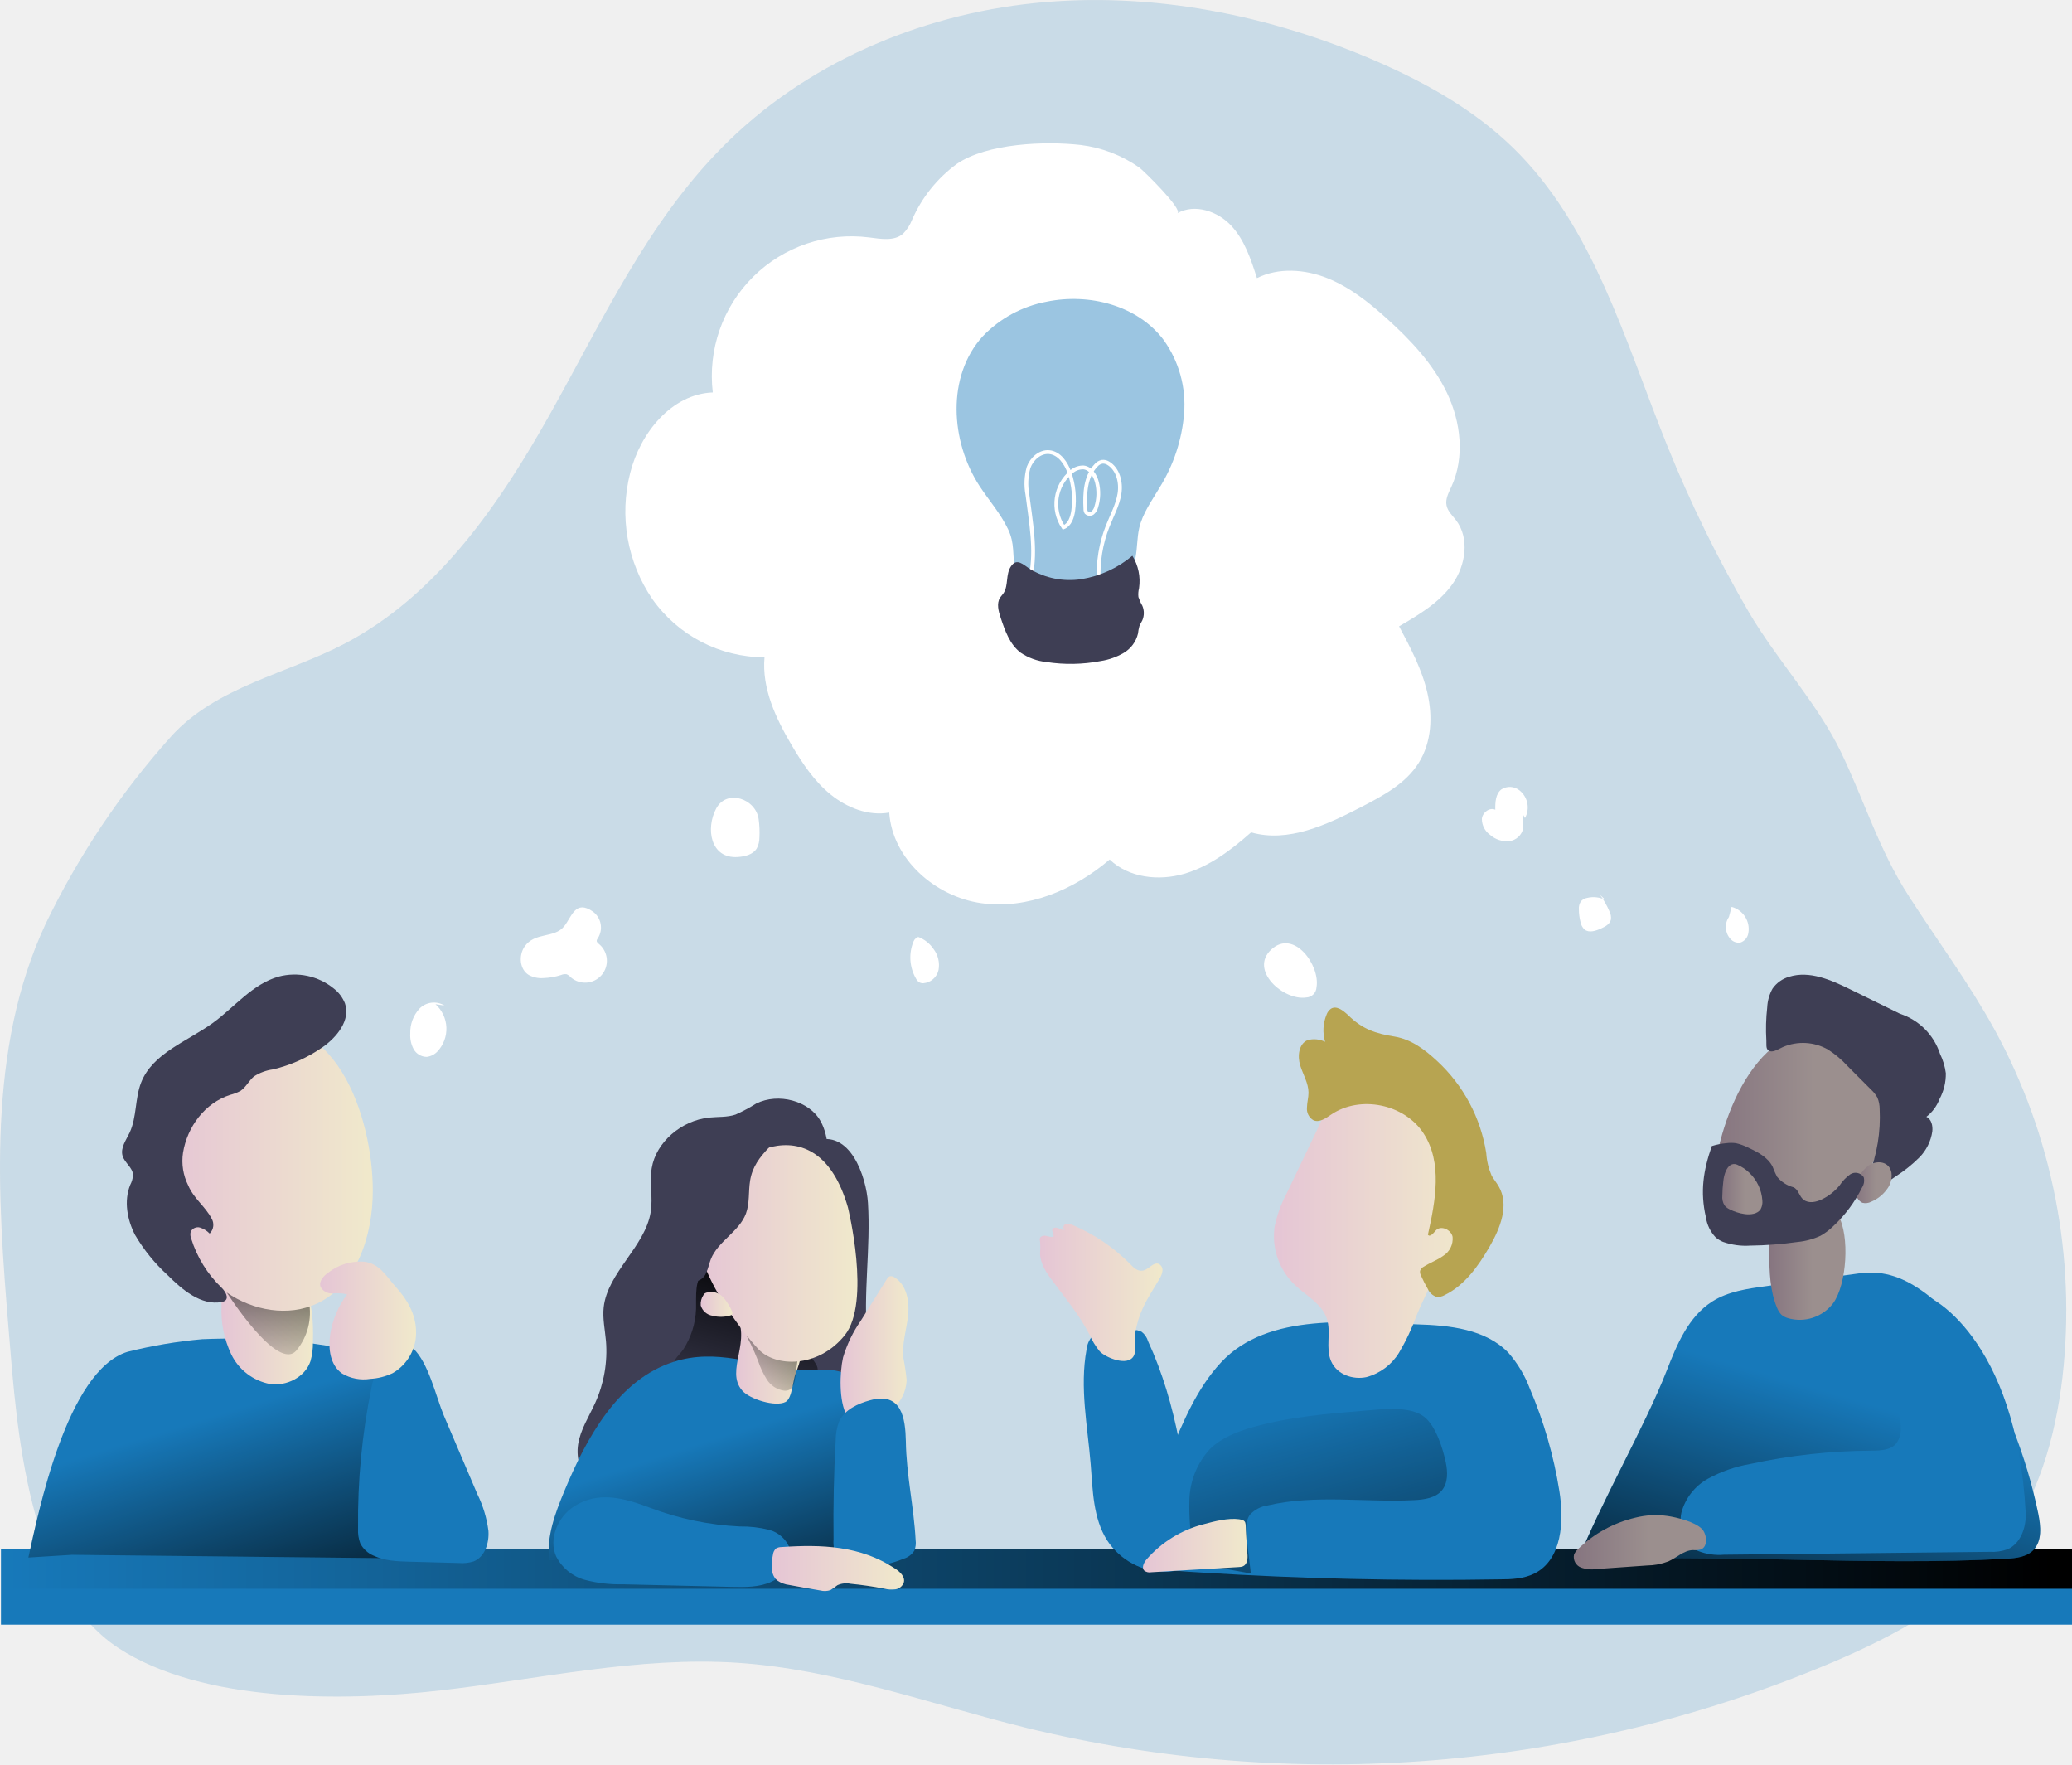
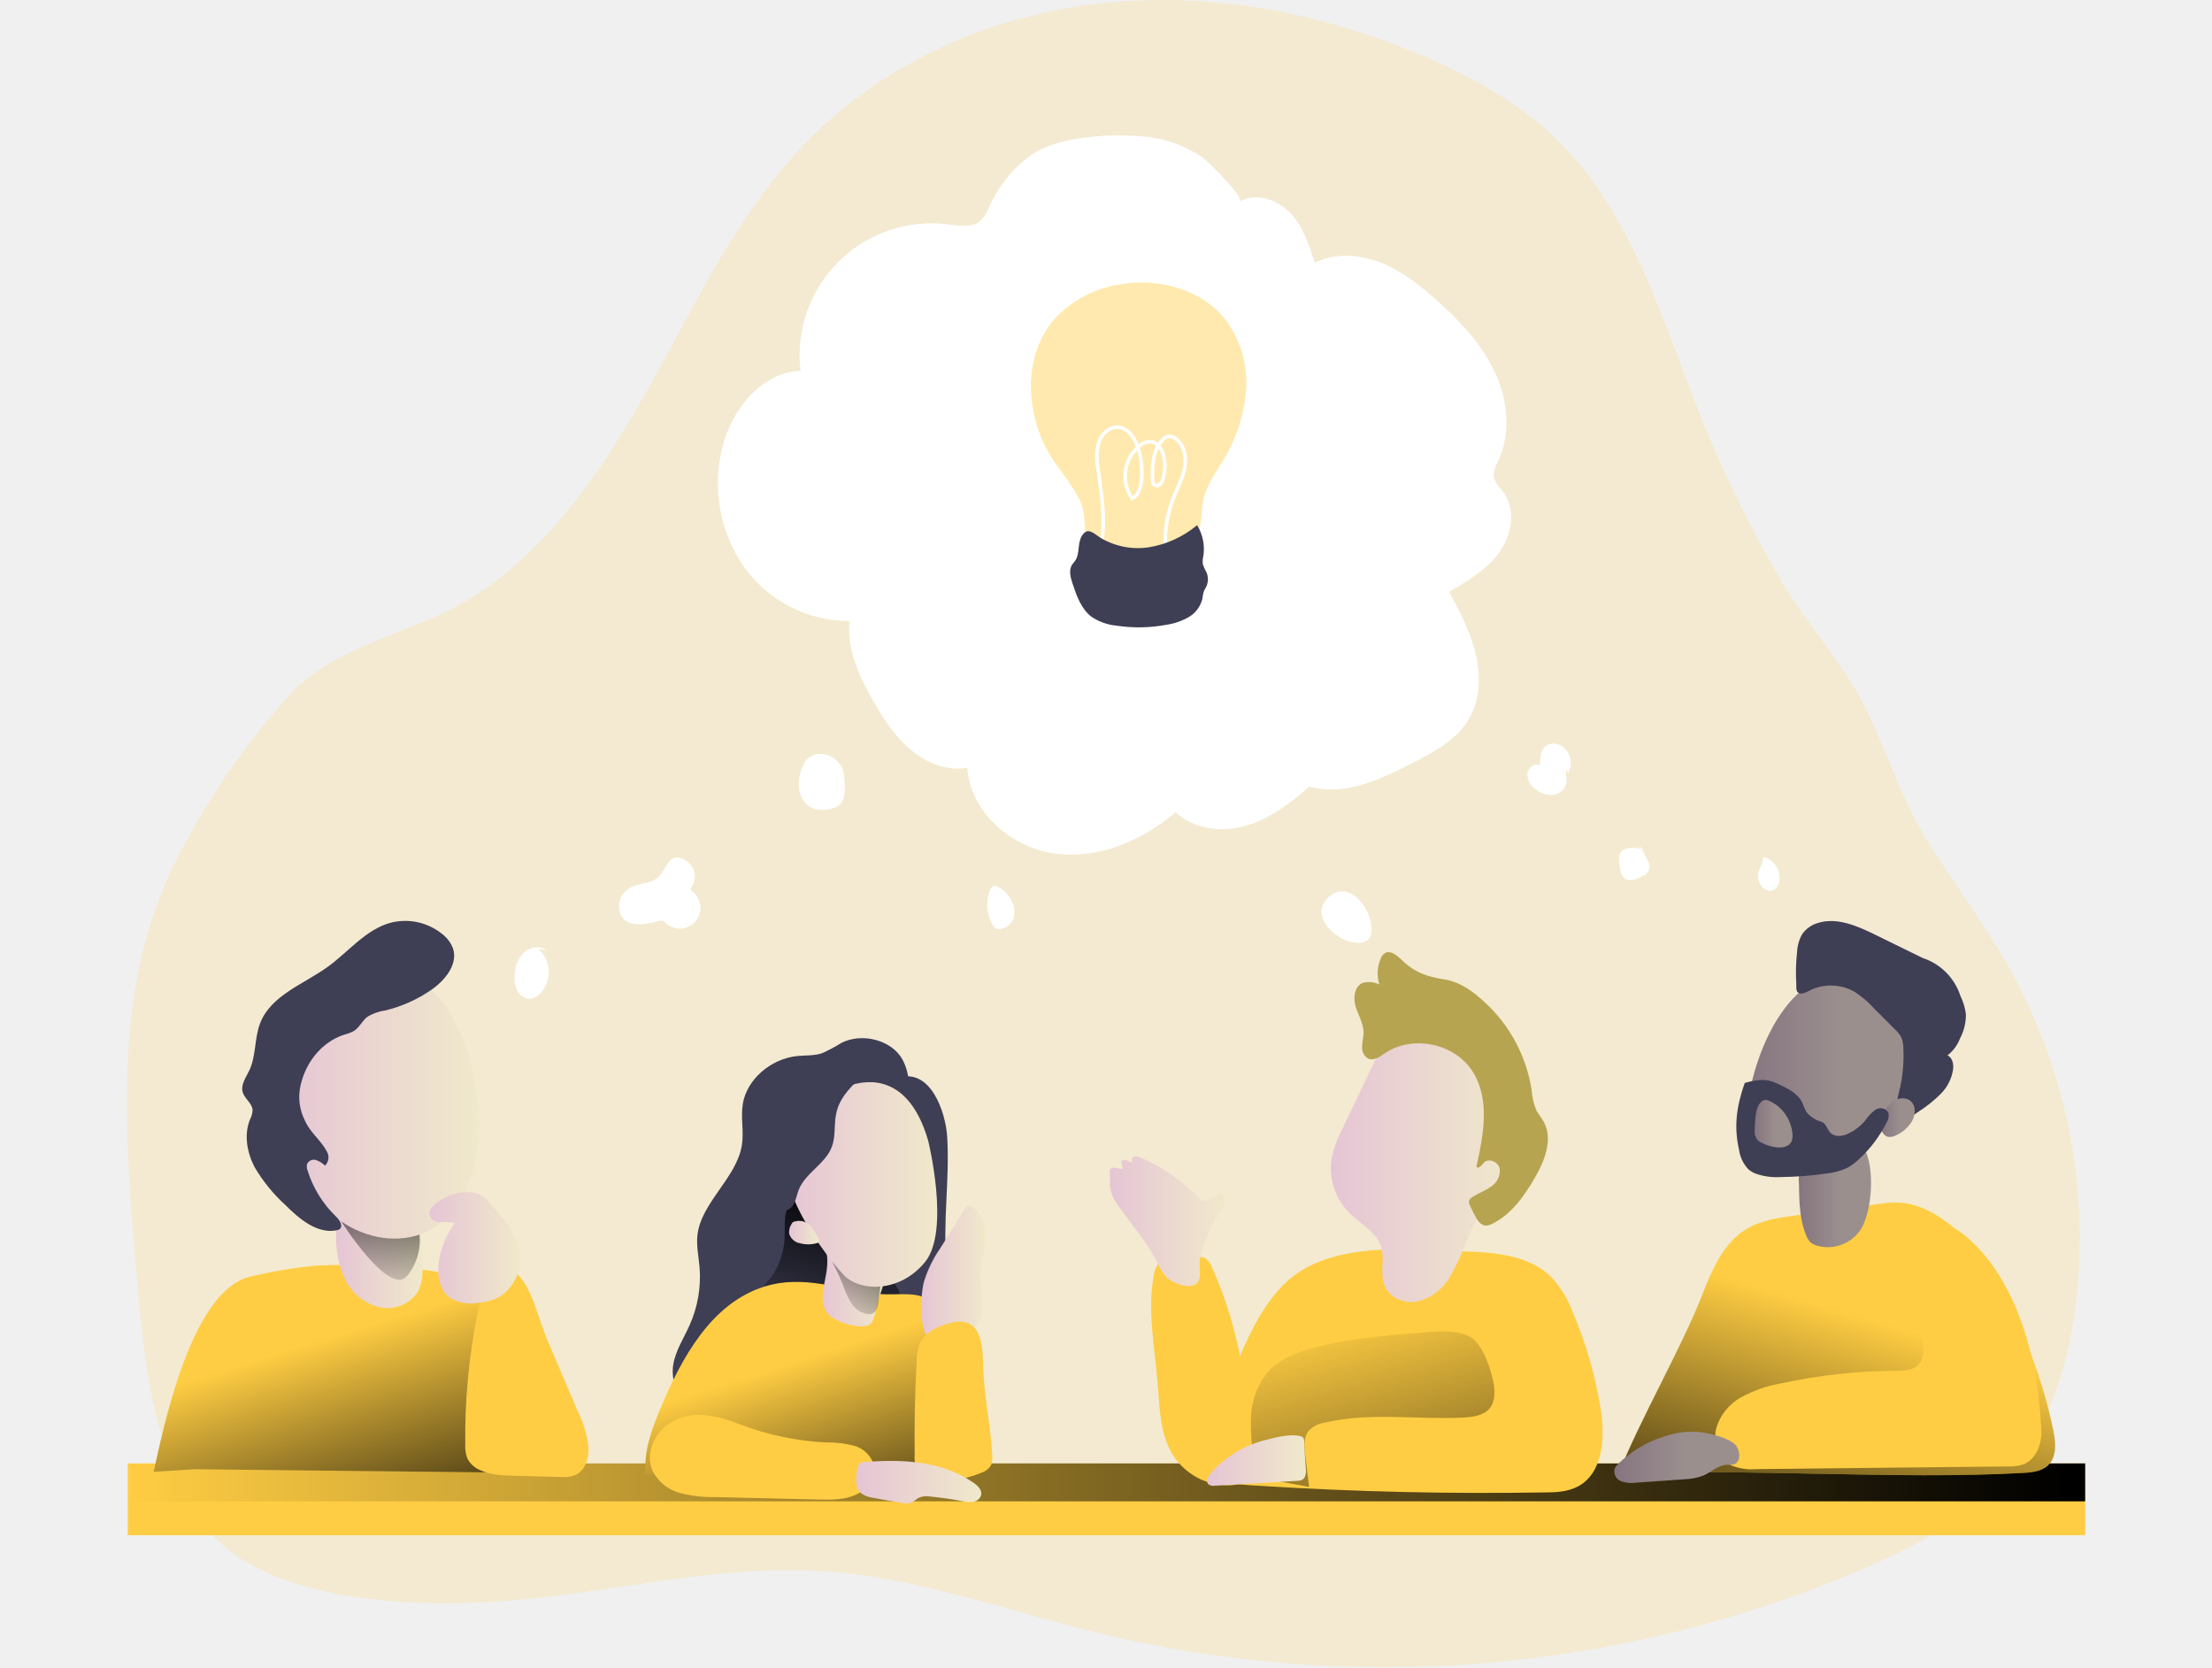
- <svg xmlns="http://www.w3.org/2000/svg" xmlns:xlink="http://www.w3.org/1999/xlink" id="Layer_1" data-name="Layer 1" viewBox="0 0 424.64 361.51">
+ <svg xmlns="http://www.w3.org/2000/svg" xmlns:xlink="http://www.w3.org/1999/xlink" id="Layer_1" data-name="Layer 1" viewBox="0 0 424.64 361.51" width="406" height="306" class="illustration styles_illustrationTablet__1DWOa">
  <defs>
    <linearGradient id="linear-gradient" x1="168.47" y1="299.34" x2="178.2" y2="264.05" gradientUnits="userSpaceOnUse">
      <stop offset="0" stop-opacity="0" />
      <stop offset="0.99" />
    </linearGradient>
    <linearGradient id="linear-gradient-2" x1="0.2" y1="321.41" x2="424.64" y2="321.41" xlink:href="#linear-gradient" />
    <linearGradient id="linear-gradient-3" x1="161.69" y1="303" x2="182.67" y2="368.27" gradientUnits="userSpaceOnUse">
      <stop offset="0" stop-opacity="0" />
      <stop offset="0.8" />
    </linearGradient>
    <linearGradient id="linear-gradient-4" x1="63.21" y1="296.99" x2="85.06" y2="367.8" xlink:href="#linear-gradient-3" />
    <linearGradient id="linear-gradient-5" x1="64.3" y1="279.43" x2="83.08" y2="279.43" gradientUnits="userSpaceOnUse">
      <stop offset="0" stop-color="#e5c5d5" />
      <stop offset="0.42" stop-color="#ead4d1" />
      <stop offset="1" stop-color="#f0e9cb" />
    </linearGradient>
    <linearGradient id="linear-gradient-6" x1="72.47" y1="290.64" x2="75.85" y2="252.29" xlink:href="#linear-gradient" />
    <linearGradient id="linear-gradient-7" x1="398.67" y1="293.69" x2="378.27" y2="363.33" xlink:href="#linear-gradient" />
    <linearGradient id="linear-gradient-8" x1="381.5" y1="265.7" x2="397.13" y2="265.7" gradientUnits="userSpaceOnUse">
      <stop offset="0" stop-color="#867580" />
      <stop offset="0.57" stop-color="#9b8f8e" />
    </linearGradient>
    <linearGradient id="linear-gradient-9" x1="232" y1="271.92" x2="257.17" y2="271.92" xlink:href="#linear-gradient-5" />
    <linearGradient id="linear-gradient-10" x1="283.1" y1="292.13" x2="305.54" y2="377.5" xlink:href="#linear-gradient" />
    <linearGradient id="linear-gradient-11" x1="341.42" y1="323.09" x2="368.53" y2="323.09" xlink:href="#linear-gradient-8" />
    <linearGradient id="linear-gradient-12" x1="51.8" y1="246.47" x2="95.32" y2="246.47" xlink:href="#linear-gradient-5" />
    <linearGradient id="linear-gradient-13" x1="84.53" y1="277.64" x2="104.19" y2="277.64" xlink:href="#linear-gradient-5" />
    <linearGradient id="linear-gradient-14" x1="279.98" y1="258.87" x2="320.02" y2="258.87" xlink:href="#linear-gradient-5" />
    <linearGradient id="linear-gradient-15" x1="370.03" y1="239.3" x2="406.26" y2="239.3" xlink:href="#linear-gradient-8" />
    <linearGradient id="linear-gradient-16" x1="399.2" y1="249.45" x2="406.61" y2="249.45" xlink:href="#linear-gradient-8" />
    <linearGradient id="linear-gradient-17" x1="371.87" y1="250.74" x2="380.1" y2="250.74" xlink:href="#linear-gradient-8" />
    <linearGradient id="linear-gradient-18" x1="191.17" y1="283.65" x2="205.11" y2="283.65" xlink:href="#linear-gradient-5" />
    <linearGradient id="linear-gradient-19" x1="177.07" y1="328.49" x2="204.21" y2="328.49" xlink:href="#linear-gradient-5" />
    <linearGradient id="linear-gradient-20" x1="169.36" y1="285.02" x2="183.61" y2="285.02" xlink:href="#linear-gradient-5" />
    <linearGradient id="linear-gradient-21" x1="171.8" y1="293.1" x2="187.86" y2="268.29" xlink:href="#linear-gradient" />
    <linearGradient id="linear-gradient-22" x1="161.63" y1="263.92" x2="194.65" y2="263.92" xlink:href="#linear-gradient-5" />
    <linearGradient id="linear-gradient-23" x1="162.51" y1="274.4" x2="169.03" y2="274.4" xlink:href="#linear-gradient-5" />
    <linearGradient id="linear-gradient-24" x1="253.15" y1="323.79" x2="274.58" y2="323.79" xlink:href="#linear-gradient-5" />
  </defs>
-   <path d="M20.73,280c-2.34-28.21-4.44-57.91,7.53-83.57A164.3,164.3,0,0,1,54,158c9.24-10.22,23.76-12.83,35.55-19,19.1-10,31.89-28.77,42.4-47.59s19.8-38.81,35-54.13C183.81,20.22,207.15,10.19,231,7.75s48.19,2.4,70.18,12c10.08,4.41,19.85,9.9,27.75,17.57,16.58,16.11,23,39.61,31.65,61.05a263.44,263.44,0,0,0,16.72,34.12c5.67,9.72,14.1,18.73,18.92,28.75s7.75,19.95,13.92,29.53c5.82,9.05,12.26,17.72,17.47,27.16a120.07,120.07,0,0,1,14,71.31c-1.47,12.57-5.13,25.23-12.92,35.2-8.51,10.89-21.16,17.66-33.86,23.11a263.48,263.48,0,0,1-165.55,13.59c-19.67-4.85-39-12-59.18-13.34-20.38-1.34-40.61,3.34-60.9,5.66-19.66,2.25-48.74,2.64-66.06-8.72C24.51,332.51,22.36,299.7,20.73,280Z" transform="translate(-18.92 -7.12)" fill="#1779ba" opacity="0.18" style="isolation:isolate" />
+   <path d="M20.73,280c-2.34-28.21-4.44-57.91,7.53-83.57A164.3,164.3,0,0,1,54,158c9.24-10.22,23.76-12.83,35.55-19,19.1-10,31.89-28.77,42.4-47.59s19.8-38.81,35-54.13C183.81,20.22,207.15,10.19,231,7.75s48.19,2.4,70.18,12c10.08,4.41,19.85,9.9,27.75,17.57,16.58,16.11,23,39.61,31.65,61.05a263.44,263.44,0,0,0,16.72,34.12c5.67,9.72,14.1,18.73,18.92,28.75s7.75,19.95,13.92,29.53c5.82,9.05,12.26,17.72,17.47,27.16a120.07,120.07,0,0,1,14,71.31c-1.47,12.57-5.13,25.23-12.92,35.2-8.51,10.89-21.16,17.66-33.86,23.11a263.48,263.48,0,0,1-165.55,13.59c-19.67-4.85-39-12-59.18-13.34-20.38-1.34-40.61,3.34-60.9,5.66-19.66,2.25-48.74,2.64-66.06-8.72C24.51,332.51,22.36,299.7,20.73,280Z" transform="translate(-18.92 -7.12)" fill="#ffcd43" opacity="0.18" style="isolation: isolate;" />
  <path d="M196.8,253.57c.58,9.25-1,18.56-.14,27.79.3,3,.85,6.14-.15,9a10.32,10.32,0,0,1-5.1,5.62c-5.47,2.8-12.58,1-16.85-3.45s-6-10.86-5.65-17,2.49-12,5.05-17.6c2.3-5,6.18-14.87,11.87-17C193.18,238.25,196.48,248.33,196.8,253.57Z" transform="translate(-18.92 -7.12)" fill="#3e3e54" />
  <path d="M187.09,236.82c-2.29-4.14-8.62-5.87-13.19-3.6a34.34,34.34,0,0,1-4.23,2.26c-1.72.58-3.59.43-5.39.61-5.79.6-10.92,5.11-11.79,10.35-.49,3,.27,6-.21,9-1.13,7.08-8.86,12.42-9.64,19.53-.25,2.31.27,4.61.47,6.91a25.64,25.64,0,0,1-2.18,12.61c-1.27,2.83-3.06,5.53-3.53,8.54-.93,6,4.1,11.76,10.4,13.6s13.38.39,19.35-2.44c6.58-3.12,12.44-8.23,14.42-14.7,3.1-10.09-3.71-20.82-.65-30.92a56.61,56.61,0,0,1,3-6.85C186.92,255.16,190.79,243.53,187.09,236.82Z" transform="translate(-18.92 -7.12)" fill="#3e3e54" />
  <path d="M161.57,275.31c.07-2.73-.36-6,1.72-7.73a1.17,1.17,0,0,1,.64-.31,1.35,1.35,0,0,1,.66.21,21.72,21.72,0,0,1,6,4.85c2.08,2.41,3.7,5.33,6.38,7,1.08.69,2.29,1.15,3.41,1.75a15,15,0,0,1,5.64,5.33,2.48,2.48,0,0,1,.47,1.89c-.25.85-1.23,1.22-2.1,1.39a33.12,33.12,0,0,1-7.58.4q-5.18-.14-10.35-.42a29.77,29.77,0,0,1-6.59-.87c-.92-.26-2.61-.9-2.84-2s1.28-2.22,1.89-3.15A16.27,16.27,0,0,0,161.57,275.31Z" transform="translate(-18.92 -7.12)" fill="url(#linear-gradient)" />
-   <rect x="0.2" y="317.3" width="424.44" height="15.57" fill="#1779ba" />
+   <rect x="0.2" y="317.3" width="424.44" height="15.57" fill="#ffcd43" />
  <rect x="0.2" y="317.3" width="424.44" height="8.22" fill="url(#linear-gradient-2)" />
-   <path d="M198,300.52l3.23,26.77a584.39,584.39,0,0,1-69.78-.6c-.52-4.81,1.25-9.55,3.1-14,4.6-11.08,11.06-22.94,22.49-26.57,8.74-2.78,16.41.69,25,1.55,4.26.43,8.93-1,12.3,2.39C196.92,292.66,197.57,297,198,300.52Z" transform="translate(-18.92 -7.12)" fill="#1779ba" />
+   <path d="M198,300.52l3.23,26.77a584.39,584.39,0,0,1-69.78-.6c-.52-4.81,1.25-9.55,3.1-14,4.6-11.08,11.06-22.94,22.49-26.57,8.74-2.78,16.41.69,25,1.55,4.26.43,8.93-1,12.3,2.39C196.92,292.66,197.57,297,198,300.52Z" transform="translate(-18.92 -7.12)" fill="#ffcd43" />
  <path d="M198,300.52l3.23,26.77a584.39,584.39,0,0,1-69.78-.6c-.52-4.81,1.25-9.55,3.1-14,4.6-11.08,11.06-22.94,22.49-26.57,8.74-2.78,16.41.69,25,1.55,4.26.43,8.93-1,12.3,2.39C196.92,292.66,197.57,297,198,300.52Z" transform="translate(-18.92 -7.12)" fill="url(#linear-gradient-3)" />
-   <path d="M95.39,284.7c2.72.65,5.51,1.44,7.7,3.18a18.55,18.55,0,0,1,4.16,5.18,74.4,74.4,0,0,1,10,29.27,4.46,4.46,0,0,1-.2,2.51c-.75,1.52-2.81,1.71-4.51,1.69l-78.9-.85-8.91.56c2-8.88,7.82-38.34,20.35-42.16a98.86,98.86,0,0,1,15.29-2.58,146.56,146.56,0,0,1,16.1.22A120.87,120.87,0,0,1,95.39,284.7Z" transform="translate(-18.92 -7.12)" fill="#1779ba" />
+   <path d="M95.39,284.7c2.72.65,5.51,1.44,7.7,3.18a18.55,18.55,0,0,1,4.16,5.18,74.4,74.4,0,0,1,10,29.27,4.46,4.46,0,0,1-.2,2.51c-.75,1.52-2.81,1.71-4.51,1.69l-78.9-.85-8.91.56c2-8.88,7.82-38.34,20.35-42.16a98.86,98.86,0,0,1,15.29-2.58,146.56,146.56,0,0,1,16.1.22A120.87,120.87,0,0,1,95.39,284.7Z" transform="translate(-18.92 -7.12)" fill="#ffcd43" />
  <path d="M95.39,284.7c2.72.65,5.51,1.44,7.7,3.18a18.55,18.55,0,0,1,4.16,5.18,74.4,74.4,0,0,1,10,29.27,4.46,4.46,0,0,1-.2,2.51c-.75,1.52-2.81,1.71-4.51,1.69l-78.9-.85-8.91.56c2-8.88,7.82-38.34,20.35-42.16a98.86,98.86,0,0,1,15.29-2.58,146.56,146.56,0,0,1,16.1.22A120.87,120.87,0,0,1,95.39,284.7Z" transform="translate(-18.92 -7.12)" fill="url(#linear-gradient-4)" />
  <path d="M83.05,282.14a13.27,13.27,0,0,1-.5,3.87c-1.1,3.27-4.9,5.17-8.31,4.67a11.12,11.12,0,0,1-7.92-6.06,20.93,20.93,0,0,1-2-10,7.42,7.42,0,0,1,1.13-4.45,6.05,6.05,0,0,1,4.49-2,11.74,11.74,0,0,1,8.35,2.8c1.13,1,3.33,1.82,4,2.9C83.11,275.36,83.12,280.32,83.05,282.14Z" transform="translate(-18.92 -7.12)" fill="url(#linear-gradient-5)" />
  <path d="M65.39,271.93s10.5,16.53,14.32,11.83a12.15,12.15,0,0,0,2.52-9.94Z" transform="translate(-18.92 -7.12)" fill="url(#linear-gradient-6)" />
-   <path d="M103.6,283.39l-6.23,4.26a5.84,5.84,0,0,0-1.3,1.07,5.93,5.93,0,0,0-1,2.61,135.9,135.9,0,0,0-2.77,29,7.43,7.43,0,0,0,.45,3,5.38,5.38,0,0,0,2.66,2.49c2.29,1.11,4.92,1.2,7.46,1.27l10.09.27a7.78,7.78,0,0,0,3-.32c2.33-.9,3.24-3.79,3.06-6.28a23.9,23.9,0,0,0-2.28-7.54l-6.86-16.08C108.22,293.15,106.78,286.4,103.6,283.39Z" transform="translate(-18.92 -7.12)" fill="#1779ba" />
-   <path d="M170.54,319.87a23,23,0,0,1,6,.69,6.24,6.24,0,0,1,4.28,3.9c.75,2.68-1.21,5.51-3.72,6.7s-5.4,1.15-8.18,1.09l-22.4-.53a27.83,27.83,0,0,1-7.73-.91,9.36,9.36,0,0,1-5.88-4.78c-1.62-3.62.33-8.14,3.67-10.29,5.07-3.25,10.47-1.62,15.57.3A59.88,59.88,0,0,0,170.54,319.87Z" transform="translate(-18.92 -7.12)" fill="#1779ba" />
-   <path d="M342.35,326.78c4.45-11.44,13.72-27.45,18.17-38.89,2.08-5.34,4.44-11,9.29-14.1,3.27-2.08,7.24-2.64,11.09-3.16L400.05,268c5.14-.69,9.27,1,13.45,4.07s7.3,7.38,10,11.82a104.5,104.5,0,0,1,13.14,33.31c.53,2.6.84,5.69-1.05,7.56-1.37,1.37-3.49,1.62-5.43,1.72C402.45,328.05,370.15,325.33,342.35,326.78Z" transform="translate(-18.92 -7.12)" fill="#1779ba" />
+   <path d="M103.6,283.39l-6.23,4.26a5.84,5.84,0,0,0-1.3,1.07,5.93,5.93,0,0,0-1,2.61,135.9,135.9,0,0,0-2.77,29,7.43,7.43,0,0,0,.45,3,5.38,5.38,0,0,0,2.66,2.49c2.29,1.11,4.92,1.2,7.46,1.27l10.09.27a7.78,7.78,0,0,0,3-.32c2.33-.9,3.24-3.79,3.06-6.28a23.9,23.9,0,0,0-2.28-7.54l-6.86-16.08C108.22,293.15,106.78,286.4,103.6,283.39Z" transform="translate(-18.92 -7.12)" fill="#ffcd43" />
+   <path d="M170.54,319.87a23,23,0,0,1,6,.69,6.24,6.24,0,0,1,4.28,3.9c.75,2.68-1.21,5.51-3.72,6.7s-5.4,1.15-8.18,1.09l-22.4-.53a27.83,27.83,0,0,1-7.73-.91,9.36,9.36,0,0,1-5.88-4.78c-1.62-3.62.33-8.14,3.67-10.29,5.07-3.25,10.47-1.62,15.57.3A59.88,59.88,0,0,0,170.54,319.87Z" transform="translate(-18.92 -7.12)" fill="#ffcd43" />
+   <path d="M342.35,326.78c4.45-11.44,13.72-27.45,18.17-38.89,2.08-5.34,4.44-11,9.29-14.1,3.27-2.08,7.24-2.64,11.09-3.16L400.05,268c5.14-.69,9.27,1,13.45,4.07s7.3,7.38,10,11.82a104.5,104.5,0,0,1,13.14,33.31c.53,2.6.84,5.69-1.05,7.56-1.37,1.37-3.49,1.62-5.43,1.72C402.45,328.05,370.15,325.33,342.35,326.78Z" transform="translate(-18.92 -7.12)" fill="#ffcd43" />
  <path d="M342.35,326.78c4.45-11.44,13.72-27.45,18.17-38.89,2.08-5.34,4.44-11,9.29-14.1,3.27-2.08,7.24-2.64,11.09-3.16L400.05,268c5.14-.69,9.27,1,13.45,4.07s7.3,7.38,10,11.82a104.5,104.5,0,0,1,13.14,33.31c.53,2.6.84,5.69-1.05,7.56-1.37,1.37-3.49,1.62-5.43,1.72C402.45,328.05,370.15,325.33,342.35,326.78Z" transform="translate(-18.92 -7.12)" fill="url(#linear-gradient-7)" />
  <path d="M394.61,274.13a8.6,8.6,0,0,1-9.2,3.08,3.59,3.59,0,0,1-1.4-.72,4.06,4.06,0,0,1-.87-1.36c-1.51-3.5-1.58-7.42-1.64-11.23a10.47,10.47,0,0,1,.62-4.56c1.87-4.08,10.7-8.18,13.54-3.2C398.05,260.34,397.41,270.3,394.61,274.13Z" transform="translate(-18.92 -7.12)" fill="url(#linear-gradient-8)" />
  <path d="M110,213.13a4.15,4.15,0,0,0-5.12.65A7.21,7.21,0,0,0,103,218.9a6,6,0,0,0,.69,3.17,3.09,3.09,0,0,0,2.69,1.59,3.61,3.61,0,0,0,2.18-1.1,6.78,6.78,0,0,0-.39-9.69" transform="translate(-18.92 -7.12)" fill="#fff" />
  <path d="M126.4,201.1c-1.21,1.81-1,4.65.9,5.79a5.41,5.41,0,0,0,3,.62,13.39,13.39,0,0,0,3.6-.62,2.06,2.06,0,0,1,1.14-.16,2.4,2.4,0,0,1,.88.65,4.47,4.47,0,1,0,5.81-6.8c-.25-.2-.56-.44-.52-.76a.91.91,0,0,1,.22-.45,4.06,4.06,0,0,0-1-5.48c-3.6-2.5-4.32,1.05-5.88,3C132.53,199.44,128.5,198,126.4,201.1Z" transform="translate(-18.92 -7.12)" fill="#fff" />
  <path d="M170.15,182.71c1.47-.1,3.09-.5,3.86-1.75a4.71,4.71,0,0,0,.55-2.25,19.66,19.66,0,0,0-.16-3.76c-.59-4.2-6.53-6.24-8.71-2.16S164.5,183.11,170.15,182.71Z" transform="translate(-18.92 -7.12)" fill="#fff" />
  <path d="M207.16,199.36c-.36-.28-.83.19-1,.6a8.62,8.62,0,0,0,.52,7.72,2,2,0,0,0,.61.69,1.63,1.63,0,0,0,.84.2,3.47,3.47,0,0,0,3.14-2.73,5.44,5.44,0,0,0-1-4.24,6.63,6.63,0,0,0-3.36-2.59" transform="translate(-18.92 -7.12)" fill="#fff" />
  <path d="M286.6,211.49a2.19,2.19,0,0,0,2.13-2.11c.78-4.42-4.6-12-9.25-7.74S282,212.19,286.6,211.49Z" transform="translate(-18.92 -7.12)" fill="#fff" />
  <path d="M331.45,174.73a4.46,4.46,0,0,0-1.13-5.68,3.18,3.18,0,0,0-3.68-.21c-1.22.91-1.3,2.67-1.27,4.19-1.16-.56-2.62.56-2.75,1.84a4,4,0,0,0,1.69,3.31,5.21,5.21,0,0,0,3.9,1.28,3.31,3.31,0,0,0,2.88-2.65c.12-.95-.26-1.93-.07-2.87" transform="translate(-18.92 -7.12)" fill="#fff" />
  <path d="M347.93,191.5a5.6,5.6,0,0,0-3.71-.42,2.29,2.29,0,0,0-1.28.68,2.57,2.57,0,0,0-.44,1.66,10.35,10.35,0,0,0,.33,2.6,2.79,2.79,0,0,0,.81,1.53c.93.77,2.32.3,3.42-.2.85-.39,1.81-.9,2-1.82a2.77,2.77,0,0,0-.3-1.68,16.29,16.29,0,0,0-1.92-3.37" transform="translate(-18.92 -7.12)" fill="#fff" />
  <path d="M373.25,195a3.62,3.62,0,0,0,.31,4.49,2.27,2.27,0,0,0,2,.76,2.44,2.44,0,0,0,1.68-2,4.7,4.7,0,0,0-3.44-5.32" transform="translate(-18.92 -7.12)" fill="#fff" />
  <path d="M215,40.71a28.13,28.13,0,0,0-9.19,11.51A8.17,8.17,0,0,1,204,55c-1.81,1.58-4.54,1.07-6.92.77A28.62,28.62,0,0,0,165,87.53c-8.45.31-14.87,8.3-16.93,16.5a31.86,31.86,0,0,0,4.53,25.81,28.17,28.17,0,0,0,23,11.95c-.57,6.37,2.32,12.51,5.56,18,2.19,3.72,4.63,7.39,8,10.12s7.75,4.44,12,3.69c.64,9.53,9.42,17.24,18.87,18.57s19.06-2.74,26.31-8.95c3.91,3.76,10.05,4.44,15.26,2.93s9.66-4.9,13.72-8.49c7.6,2.18,15.5-1.55,22.53-5.17,4.47-2.31,9.15-4.8,11.82-9.06s2.89-9.54,1.78-14.36-3.47-9.26-5.8-13.63c4.05-2.36,8.22-4.83,10.94-8.65s3.57-9.39.72-13.1c-.73-.95-1.68-1.8-1.93-3-.29-1.33.44-2.64,1-3.87,2.76-6,1.94-13.19-.89-19.15s-7.46-10.87-12.36-15.29c-3.68-3.31-7.62-6.45-12.21-8.28s-10-2.2-14.4,0c-1.23-3.85-2.54-7.84-5.31-10.78s-7.45-4.52-11-2.51c1.24-.71-6.95-8.76-7.78-9.35a26.47,26.47,0,0,0-12-4.63C233.16,36,221.2,36.46,215,40.71Z" transform="translate(-18.92 -7.12)" fill="#fff" />
-   <path d="M269.17,286.25c-4.9,5.26-7.74,12.07-10.49,18.71l-7.82,19a3.4,3.4,0,0,0-.27,2.9,3.34,3.34,0,0,0,2.48,1.25,119.32,119.32,0,0,0,12.08,1.2q30.53,1.91,61.12,1.4c2.44,0,5-.12,7.16-1.22,5.62-2.85,6.07-10.66,5.07-16.88a89.22,89.22,0,0,0-6.06-21,23.89,23.89,0,0,0-4.36-7.3c-4.66-4.88-12.07-5.66-18.81-5.85C296.36,278.06,278.83,275.86,269.17,286.25Z" transform="translate(-18.92 -7.12)" fill="#1779ba" />
-   <path d="M254.2,281.9a3.77,3.77,0,0,0-1.31-1.91,3.64,3.64,0,0,0-1.76-.4,33.81,33.81,0,0,0-5.32.19,5.09,5.09,0,0,0-3.09,1.17,4.93,4.93,0,0,0-1.12,2.68c-1.43,7.75.21,15.68.85,23.53.43,5.35.48,11,3.37,15.56a14.23,14.23,0,0,0,12,6.45c2,0,4.3-.74,5.07-2.59a6.45,6.45,0,0,0,.25-2.9C262.21,309.59,260.18,294.86,254.2,281.9Z" transform="translate(-18.92 -7.12)" fill="#1779ba" />
+   <path d="M269.17,286.25c-4.9,5.26-7.74,12.07-10.49,18.71l-7.82,19a3.4,3.4,0,0,0-.27,2.9,3.34,3.34,0,0,0,2.48,1.25,119.32,119.32,0,0,0,12.08,1.2q30.53,1.91,61.12,1.4c2.44,0,5-.12,7.16-1.22,5.62-2.85,6.07-10.66,5.07-16.88a89.22,89.22,0,0,0-6.06-21,23.89,23.89,0,0,0-4.36-7.3c-4.66-4.88-12.07-5.66-18.81-5.85C296.36,278.06,278.83,275.86,269.17,286.25Z" transform="translate(-18.92 -7.12)" fill="#ffcd43" />
+   <path d="M254.2,281.9a3.77,3.77,0,0,0-1.31-1.91,3.64,3.64,0,0,0-1.76-.4,33.81,33.81,0,0,0-5.32.19,5.09,5.09,0,0,0-3.09,1.17,4.93,4.93,0,0,0-1.12,2.68c-1.43,7.75.21,15.68.85,23.53.43,5.35.48,11,3.37,15.56a14.23,14.23,0,0,0,12,6.45c2,0,4.3-.74,5.07-2.59a6.45,6.45,0,0,0,.25-2.9C262.21,309.59,260.18,294.86,254.2,281.9Z" transform="translate(-18.92 -7.12)" fill="#ffcd43" />
  <path d="M253.19,275c.95-2.05,2.23-3.92,3.36-5.88a3.82,3.82,0,0,0,.61-1.61,1.42,1.42,0,0,0-.77-1.44c-1.13-.43-2,1.13-3.21,1.37s-2-.69-2.78-1.48a36.81,36.81,0,0,0-11.64-7.84,1.86,1.86,0,0,0-1.48-.2c-.48.2-.61,1-.12,1.18a2.15,2.15,0,0,1-1.32-.34c-.43-.18-1.05-.19-1.24.23s.37,1,.23,1.56a4.15,4.15,0,0,1-1.54-.23c-.51-.1-1.18.07-1.28.59a1.66,1.66,0,0,0,.06.58,13.29,13.29,0,0,1,0,2.36c0,2.09,1.27,4,2.51,5.65,2.64,3.59,5.54,7,7.59,11a15.28,15.28,0,0,0,2.12,3.49c1.24,1.31,5.82,3.2,7,.9.57-1.08.1-3.45.3-4.72A19.91,19.91,0,0,1,253.19,275Z" transform="translate(-18.92 -7.12)" fill="url(#linear-gradient-9)" />
  <path d="M315.23,306.77c.4,1.94.46,4.16-.8,5.7s-3.6,1.91-5.66,2c-10,.52-20.26-1.2-30,1.08a6.11,6.11,0,0,0-3.67,1.89c-1,1.35-.87,3.21-.67,4.89l.84,7.18-9.77-1.78a1.9,1.9,0,0,1-1.82-2.06,48.53,48.53,0,0,1-1-11.38A16,16,0,0,1,266.89,304c2.35-2.32,5.54-3.55,8.71-4.46,7.55-2.15,15.44-2.79,23.26-3.42,3.39-.27,9-1,11.93,1.28C313.17,299.24,314.63,303.89,315.23,306.77Z" transform="translate(-18.92 -7.12)" fill="url(#linear-gradient-10)" />
-   <path d="M407.71,302.61c-1,1.59-3.29,1.73-5.2,1.73a119.92,119.92,0,0,0-24.91,2.73,28,28,0,0,0-8.62,3,11.3,11.3,0,0,0-5.48,7c-.63,3,.66,6.46,3.4,7.81a11.79,11.79,0,0,0,5.35.78l54.45-.59a9.27,9.27,0,0,0,3.67-.53c2.7-1.19,3.86-4.57,3.7-7.52-1.86-35.33-19.6-45.39-22.55-44.94-2.36.35-2.75,18.58-3.41,21.19C407.36,296.23,409.59,299.72,407.71,302.61Z" transform="translate(-18.92 -7.12)" fill="#1779ba" />
+   <path d="M407.71,302.61c-1,1.59-3.29,1.73-5.2,1.73a119.92,119.92,0,0,0-24.91,2.73,28,28,0,0,0-8.62,3,11.3,11.3,0,0,0-5.48,7c-.63,3,.66,6.46,3.4,7.81a11.79,11.79,0,0,0,5.35.78l54.45-.59a9.27,9.27,0,0,0,3.67-.53c2.7-1.19,3.86-4.57,3.7-7.52-1.86-35.33-19.6-45.39-22.55-44.94-2.36.35-2.75,18.58-3.41,21.19C407.36,296.23,409.59,299.72,407.71,302.61Z" transform="translate(-18.92 -7.12)" fill="#ffcd43" />
  <path d="M360.65,317.72a17.1,17.1,0,0,0-6.64.36,25,25,0,0,0-11.64,6.38,3.19,3.19,0,0,0-.87,1.19,2.32,2.32,0,0,0,1.44,2.64,6.71,6.71,0,0,0,3.25.3l10.23-.72a12.9,12.9,0,0,0,4.42-.84c1.69-.75,3.13-2.24,5-2.32a5.15,5.15,0,0,0,1.62-.11c1.63-.61,1.21-3.23.28-4.2C366.32,318.92,362.58,318,360.65,317.72Z" transform="translate(-18.92 -7.12)" fill="url(#linear-gradient-11)" />
  <path d="M95.32,251.09c0,9.07-3.21,19.24-11.42,23.1-5.9,2.77-13.17,1.46-18.51-2.26s-8.93-9.54-11.13-15.67c-2.53-7.06-3.38-14.89-1.25-22.08s7.53-13.59,14.67-15.87C87.57,212,95.34,236.1,95.32,251.09Z" transform="translate(-18.92 -7.12)" fill="url(#linear-gradient-12)" />
  <path d="M66.14,231.43a9.27,9.27,0,0,0,2-.76c1.16-.73,1.76-2.1,2.82-3a9.52,9.52,0,0,1,3.89-1.44A29.78,29.78,0,0,0,85,221.7c3-2.09,5.8-5.6,4.62-9a7.15,7.15,0,0,0-2.31-3.06A12.73,12.73,0,0,0,76,207.22c-5.32,1.5-9,6.24-13.45,9.48-5.26,3.81-12.34,6.18-14.71,12.23-1.28,3.28-.86,7.08-2.36,10.27-.72,1.53-1.91,3.1-1.44,4.73.43,1.45,2.09,2.41,2.15,3.92a5.12,5.12,0,0,1-.59,2.06c-1.31,3.28-.62,7.1,1,10.23a35.14,35.14,0,0,0,6.65,8.21c3,3,6.86,6.31,11.09,5.54a1.69,1.69,0,0,0,.7-.26c.86-.65,0-2-.75-2.72a23.68,23.68,0,0,1-6.18-10,2.32,2.32,0,0,1-.11-1.42,1.63,1.63,0,0,1,1.94-.85,4.84,4.84,0,0,1,1.95,1.22,2.52,2.52,0,0,0,.37-3.13c-1.33-2.49-3.6-4-4.77-6.74a11.19,11.19,0,0,1-1.06-6.7C57.3,238,60.9,233.08,66.14,231.43Z" transform="translate(-18.92 -7.12)" fill="#3e3e54" />
  <path d="M93.54,265.62a10.73,10.73,0,0,0-7.37,2.26c-.94.67-1.92,1.73-1.57,2.84a2.52,2.52,0,0,0,2.46,1.4,9.38,9.38,0,0,1,3,.19,18.31,18.31,0,0,0-3.47,8.23c-.44,2.91,0,6.31,2.45,8a8.65,8.65,0,0,0,5.76,1.09,12.3,12.3,0,0,0,4.59-1.17,9.56,9.56,0,0,0,4.79-8.79c-.12-3.41-1.83-6.31-4.06-8.78C98.15,268.72,96.77,266,93.54,265.62Z" transform="translate(-18.92 -7.12)" fill="url(#linear-gradient-13)" />
  <path d="M282.65,251.55a25.54,25.54,0,0,0-2.51,6.92,13.82,13.82,0,0,0,4.17,11.94c2.33,2.21,5.53,3.84,6.54,6.89.92,2.79-.32,6,.87,8.72s4.44,3.84,7.24,3.25a11.25,11.25,0,0,0,6.68-5,45.84,45.84,0,0,0,3.65-7.76,82,82,0,0,1,5.13-10.22,55.06,55.06,0,0,0,3.85-7,25.19,25.19,0,0,0,1.74-9.05c.14-7.16-2.47-14.71-8.24-18.95a15.35,15.35,0,0,0-18.15.16c-2.67,2-3.58,4.67-5,7.63Q285.63,245.28,282.65,251.55Z" transform="translate(-18.92 -7.12)" fill="url(#linear-gradient-14)" />
  <path d="M295.18,215.08c-1-.93-2.36-2-3.5-1.28a2.51,2.51,0,0,0-.9,1.22,8.34,8.34,0,0,0-.29,5.55,5.1,5.1,0,0,0-3.6-.34c-1.81.77-2.09,3.28-1.51,5.16s1.7,3.64,1.71,5.6c0,1-.3,2-.32,3.06a2.71,2.71,0,0,0,1.32,2.59c1.23.55,2.55-.42,3.67-1.18,5.94-4,15-2.15,18.91,3.88s2.44,13.8.89,20.75c.39.6,1.13-.31,1.6-.85,1-1.15,3.16-.21,3.46,1.29a4.13,4.13,0,0,1-1.92,3.89c-1.24.9-2.72,1.41-4,2.23a1.47,1.47,0,0,0-.75.86,1.6,1.6,0,0,0,.19.95,26.32,26.32,0,0,0,1.4,2.75,3,3,0,0,0,1.79,1.63,2.84,2.84,0,0,0,1.67-.38c4.09-2,6.87-5.91,9.16-9.85s4.12-8.65,1.89-12.45c-.44-.75-1-1.41-1.43-2.17a13.78,13.78,0,0,1-1.1-4.6,32.56,32.56,0,0,0-10.08-18.89c-2.55-2.36-5.26-4.42-8.71-5C300.82,218.87,298.13,218,295.18,215.08Z" transform="translate(-18.92 -7.12)" fill="#b7a451" />
  <path d="M370.1,248.91c-.3,3.71.34,8,3.41,10.06,2.21,1.5,5.09,1.45,7.77,1.34,3.76-.15,7.65-.34,11-2,5.13-2.5,8.19-7.85,10.52-13.07a34.39,34.39,0,0,0,3.37-11.35c.3-4-.69-8.16-3.41-11.06a14.75,14.75,0,0,0-6.25-3.74C379.88,213.62,371.11,236,370.1,248.91Z" transform="translate(-18.92 -7.12)" fill="url(#linear-gradient-15)" />
  <path d="M381.1,213.49a8.58,8.58,0,0,1,1.1-3.83,6.23,6.23,0,0,1,3.38-2.41c4.18-1.32,8.61.65,12.54,2.58l10.2,5a12.79,12.79,0,0,1,8.19,8.21A12.76,12.76,0,0,1,417.7,227a10.82,10.82,0,0,1-1.29,5.3,8.35,8.35,0,0,1-2.7,3.64c1.05.48,1.35,1.85,1.22,3a9.51,9.51,0,0,1-2.68,5.35,28.65,28.65,0,0,1-4.75,3.81l-3.3,2.28c-.58.4-1.31.82-2,.53a1.43,1.43,0,0,1-.73-1.36,4.66,4.66,0,0,1,.43-1.57,32.51,32.51,0,0,0,2.24-13.62,6.08,6.08,0,0,0-.46-2.35,6.84,6.84,0,0,0-1.35-1.69l-4.76-4.77a20.15,20.15,0,0,0-4-3.38,10.38,10.38,0,0,0-9.27-.52c-.66.29-1.84,1.06-2.59.86-1-.27-.73-1.22-.79-2.2A39.37,39.37,0,0,1,381.1,213.49Z" transform="translate(-18.92 -7.12)" fill="#3e3e54" />
  <path d="M406.56,247.4a4.6,4.6,0,0,1-1,3.48,7.61,7.61,0,0,1-3.15,2.46,2.55,2.55,0,0,1-1.83.21,2.46,2.46,0,0,1-1.33-2.28,6.39,6.39,0,0,1,2.69-5.39C403.64,244.77,406.14,245.06,406.56,247.4Z" transform="translate(-18.92 -7.12)" fill="url(#linear-gradient-16)" />
  <path d="M369.74,241.93a14.15,14.15,0,0,1,2.95-.59,7.59,7.59,0,0,1,2,0,10.35,10.35,0,0,1,2.39.86c2,.92,4.17,2,5.14,4a19,19,0,0,0,.88,2,6.52,6.52,0,0,0,3.34,2.17c1.07.41,1.19,1.85,2.09,2.55,1.08.84,2.65.5,3.86-.11a10.69,10.69,0,0,0,3.53-2.8,8.7,8.7,0,0,1,2.19-2.29,2,2,0,0,1,2.76.59,2.65,2.65,0,0,1-.34,2.12,27.27,27.27,0,0,1-5.87,7.89,12.37,12.37,0,0,1-2.65,2,14.43,14.43,0,0,1-4.68,1.26,75.63,75.63,0,0,1-9.74.75,13.92,13.92,0,0,1-5.56-.77,5.51,5.51,0,0,1-1.5-.92,7.58,7.58,0,0,1-2-4.12C367.32,251.26,368,246.94,369.74,241.93Z" transform="translate(-18.92 -7.12)" fill="#3e3e54" />
  <path d="M380.1,253.07a3.08,3.08,0,0,1-.35,1.8c-.65,1-2.06,1.15-3.25,1a9.79,9.79,0,0,1-3.16-1,2.87,2.87,0,0,1-1-.79,3.22,3.22,0,0,1-.44-2,26.06,26.06,0,0,1,.2-2.93,7,7,0,0,1,.52-2.11c.46-1,1.22-1.74,2.3-1.3a8.26,8.26,0,0,1,2.59,1.74A8.64,8.64,0,0,1,380.1,253.07Z" transform="translate(-18.92 -7.12)" fill="url(#linear-gradient-17)" />
  <path d="M191.7,285.24a26,26,0,0,1,3.63-7.51l5.28-8.45a1.43,1.43,0,0,1,.66-.67,1.25,1.25,0,0,1,1,.24c2.46,1.53,3.06,4.87,2.76,7.75s-1.26,5.73-1,8.61a42.14,42.14,0,0,1,.7,4.71,8.23,8.23,0,0,1-3.09,6.07c-2.25,1.89-7.32,4.48-9.22,1.08C190.83,294.14,191,288.32,191.7,285.24Z" transform="translate(-18.92 -7.12)" fill="url(#linear-gradient-18)" />
-   <path d="M197.29,294c-2.59.7-5.3,1.95-6.41,4.39a10.58,10.58,0,0,0-.69,3.8q-.57,10.16-.44,20.34a6.46,6.46,0,0,0,.92,3.94c1,1.29,2.81,1.61,4.45,1.66a21.86,21.86,0,0,0,9-1.65,3.92,3.92,0,0,0,2.19-1.66,4.27,4.27,0,0,0,.26-2.16c-.35-6.73-1.92-13.52-2-20.22C204.47,297.7,203.71,292.26,197.29,294Z" transform="translate(-18.92 -7.12)" fill="#1779ba" />
+   <path d="M197.29,294c-2.59.7-5.3,1.95-6.41,4.39a10.58,10.58,0,0,0-.69,3.8q-.57,10.16-.44,20.34a6.46,6.46,0,0,0,.92,3.94c1,1.29,2.81,1.61,4.45,1.66a21.86,21.86,0,0,0,9-1.65,3.92,3.92,0,0,0,2.19-1.66,4.27,4.27,0,0,0,.26-2.16c-.35-6.73-1.92-13.52-2-20.22C204.47,297.7,203.71,292.26,197.29,294Z" transform="translate(-18.92 -7.12)" fill="#ffcd43" />
  <path d="M179.06,324.09a2.16,2.16,0,0,0-1.12.3,2.13,2.13,0,0,0-.62,1.31c-.36,1.84-.54,4.07.91,5.25a5.4,5.4,0,0,0,2.45.91c2.12.4,4.25.77,6.37,1.13a3.63,3.63,0,0,0,2.07-.08,14.25,14.25,0,0,0,1.42-1,4.36,4.36,0,0,1,2.68-.3c2.3.23,4.6.55,6.88,1a6.44,6.44,0,0,0,2.35.14,2.11,2.11,0,0,0,1.71-1.44c.28-1.15-.8-2.16-1.8-2.81C195.24,323.79,187.26,323.53,179.06,324.09Z" transform="translate(-18.92 -7.12)" fill="url(#linear-gradient-19)" />
  <path d="M171.06,292.06c1.55,1.75,6.77,3.37,8.85,2.3,1.38-.71,1.5-4.54,2.12-6a19.17,19.17,0,0,0,1.09-3.55,11.48,11.48,0,0,0,.3-5.17,4.62,4.62,0,0,0-3.35-3.62c-1.64-.3-11.6-1.42-10.65-.05C173.35,281.68,167.35,287.89,171.06,292.06Z" transform="translate(-18.92 -7.12)" fill="url(#linear-gradient-20)" />
  <path d="M174.27,285.91a17.74,17.74,0,0,0,1.83,3.89,5,5,0,0,0,3.52,2.25,2.05,2.05,0,0,0,1-.15c.9-.42,1.14-1.56,1.27-2.54l.71-5.3a2.32,2.32,0,0,0-.06-1.2,2.13,2.13,0,0,0-.75-.8,25.43,25.43,0,0,0-2.36-1.57c-1.69-1-3.9-2.1-5.94-1.71A1.85,1.85,0,0,0,172,280c-.25.87.43,1.76.78,2.5C173.32,283.59,173.81,284.74,174.27,285.91Z" transform="translate(-18.92 -7.12)" fill="url(#linear-gradient-21)" />
  <path d="M192.69,254.48s4.81,19.45-.65,26.22-14.21,6.56-17.7,2.84-16.47-20-11.66-29.79S186.28,232.19,192.69,254.48Z" transform="translate(-18.92 -7.12)" fill="url(#linear-gradient-22)" />
  <path d="M172.65,249c-.37,2.26-.06,4.64-.86,6.78-1.4,3.72-5.76,5.66-7.2,9.36-.35.9-.51,1.87-.93,2.74a2.83,2.83,0,0,1-2.12,1.77,2.55,2.55,0,0,1-2.32-1.4,6.7,6.7,0,0,1-.69-2.76c-.62-6.4.12-13.21,3.69-18.55a16.47,16.47,0,0,1,12.37-7.38c3-.16,4,.47,1.9,2.69C174.61,244.23,173.11,246.17,172.65,249Z" transform="translate(-18.92 -7.12)" fill="#3e3e54" />
  <path d="M164,271.91a1.27,1.27,0,0,0-.66.22,1.24,1.24,0,0,0-.29.39,3.25,3.25,0,0,0-.52,2.06,3,3,0,0,0,2.41,2.12,6.8,6.8,0,0,0,3.69-.07.63.63,0,0,0,.31-.17.69.69,0,0,0,0-.68,10.74,10.74,0,0,0-1.87-2.93A3.22,3.22,0,0,0,164,271.91Z" transform="translate(-18.92 -7.12)" fill="url(#linear-gradient-23)" />
  <path d="M253.85,326.67c-.54.66-1,1.67-.42,2.26a1.81,1.81,0,0,0,1.43.32l17.94-1.06a2.53,2.53,0,0,0,.87-.16c.89-.4,1-1.62.89-2.6-.1-1.55-.2-3.09-.31-4.63s.24-2.19-1.38-2.41c-2.24-.31-5.06.42-7.2,1A23.12,23.12,0,0,0,253.85,326.67Z" transform="translate(-18.92 -7.12)" fill="url(#linear-gradient-24)" />
-   <path d="M219.68,106.72c-6-9.2-6.78-22.52.62-30.67a24.28,24.28,0,0,1,13.09-7.11c8.7-1.82,18.66.73,24,7.82a22.73,22.73,0,0,1,4.2,15.14,34,34,0,0,1-5,15.09c-1.59,2.69-3.5,5.28-4.2,8.33-.45,2-.37,4-.75,6a13.47,13.47,0,0,1-11.72,10.55c-5,.43-12-2.86-13-8.24-.54-2.91,0-5.15-1.4-8.07C224,112.36,221.61,109.66,219.68,106.72Z" transform="translate(-18.92 -7.12)" fill="#1779ba" opacity="0.43" style="isolation:isolate" />
+   <path d="M219.68,106.72c-6-9.2-6.78-22.52.62-30.67a24.28,24.28,0,0,1,13.09-7.11c8.7-1.82,18.66.73,24,7.82a22.73,22.73,0,0,1,4.2,15.14,34,34,0,0,1-5,15.09c-1.59,2.69-3.5,5.28-4.2,8.33-.45,2-.37,4-.75,6a13.47,13.47,0,0,1-11.72,10.55c-5,.43-12-2.86-13-8.24-.54-2.91,0-5.15-1.4-8.07C224,112.36,221.61,109.66,219.68,106.72Z" transform="translate(-18.92 -7.12)" fill="#ffcd43" opacity="0.43" style="isolation: isolate;" />
  <path d="M230.17,125.24c1.13-5.52,0-11.2-.69-16.79a12.25,12.25,0,0,1,.24-5.56c.64-1.76,2.32-3.28,4.18-3.14,2.12.17,3.53,2.27,4.22,4.28a16.91,16.91,0,0,1,.75,7.7c-.19,1.37-.7,2.92-2,3.44a8.55,8.55,0,0,1,1.65-11.4,3.6,3.6,0,0,1,2.47-.88c1.46.16,2.4,1.66,2.75,3.09a9.25,9.25,0,0,1-.15,5,2.36,2.36,0,0,1-.74,1.23,1,1,0,0,1-1.31-.1,1.44,1.44,0,0,1-.18-.77c-.16-3.12,0-6.59,2.17-8.85a2.14,2.14,0,0,1,1.28-.76A2,2,0,0,1,246,102c2.05,1.2,2.72,3.92,2.35,6.26s-1.55,4.46-2.42,6.66a26.74,26.74,0,0,0-1.83,11.19" transform="translate(-18.92 -7.12)" fill="none" stroke="#fff" stroke-miterlimit="10" stroke-width="0.78" />
  <path d="M224.63,128.58c-.23.37-.55.67-.77,1-.73,1.21-.31,2.76.14,4.11.88,2.65,1.87,5.47,4.1,7.16a11.57,11.57,0,0,0,5.28,1.91,32.58,32.58,0,0,0,11.1-.2,13.42,13.42,0,0,0,4.74-1.67,6.29,6.29,0,0,0,2.92-3.95,9.44,9.44,0,0,1,.28-1.5c.15-.43.42-.81.61-1.22a3.79,3.79,0,0,0,0-3,9.43,9.43,0,0,1-.8-1.78,5.11,5.11,0,0,1,.13-1.82,9.85,9.85,0,0,0-1.37-6.63,21.68,21.68,0,0,1-10.45,4.79A15.83,15.83,0,0,1,230,123.7c-1.33-.85-2.69-2.37-3.9-.53C225,124.79,225.61,127,224.63,128.58Z" transform="translate(-18.92 -7.12)" fill="#3e3e54" />
</svg>
